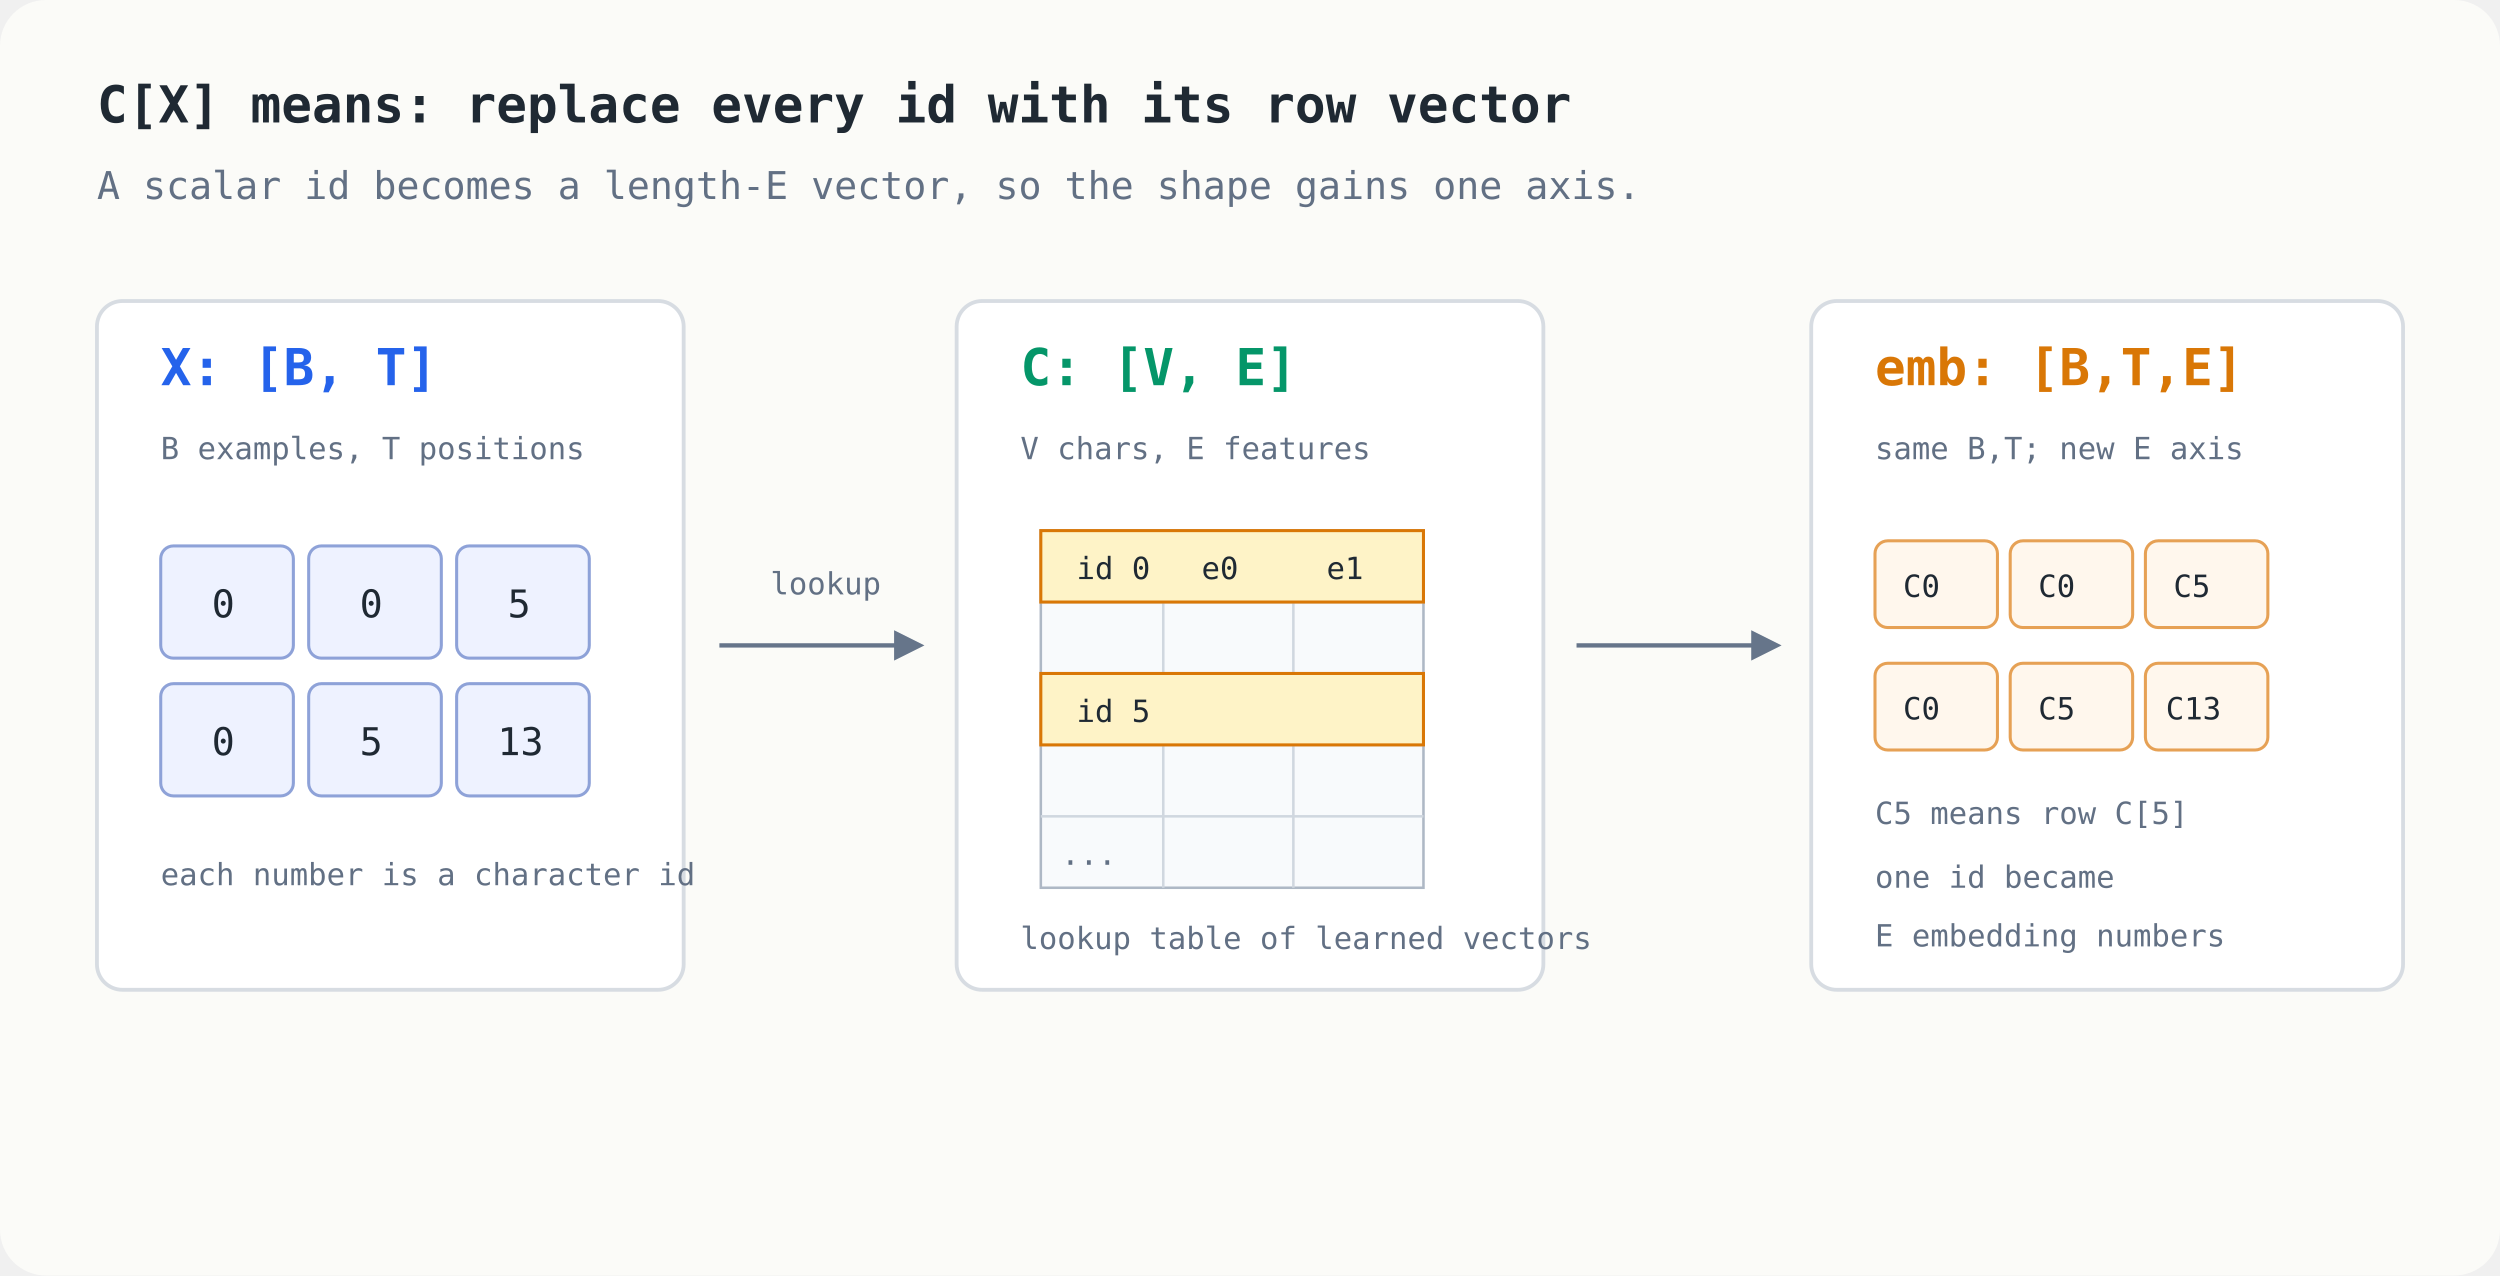
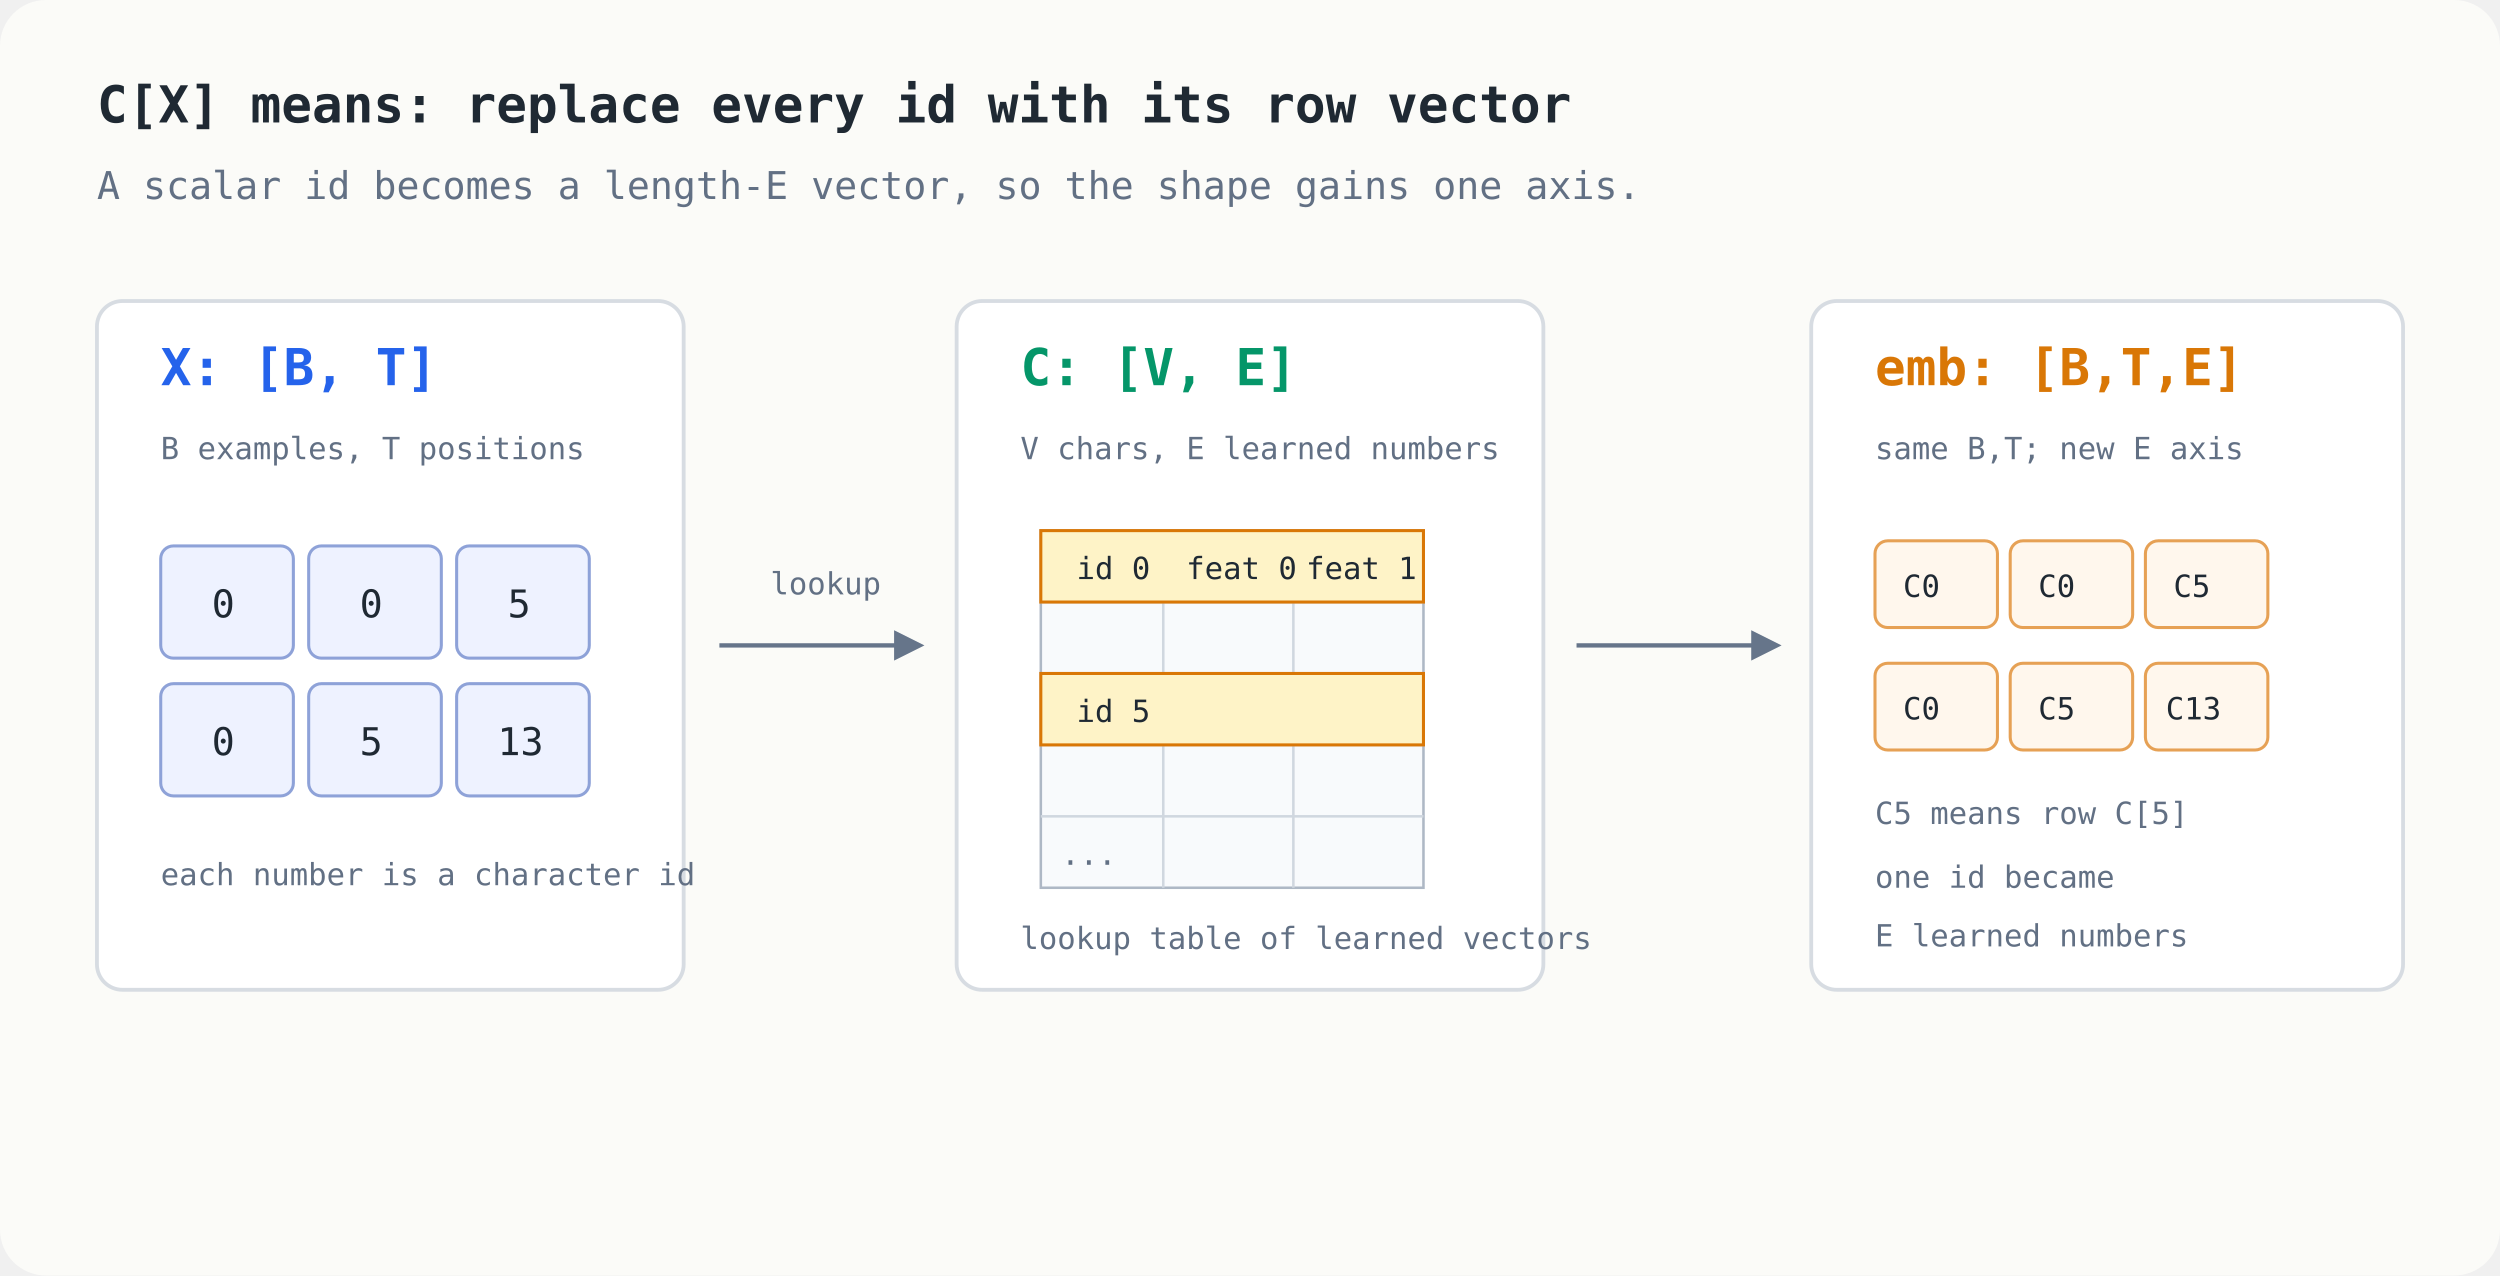
<svg xmlns="http://www.w3.org/2000/svg" viewBox="0 0 980 500" role="img" aria-labelledby="title desc">
  <defs>
    <style>
      .bg { fill: #fbfbf8; }
      .panel { fill: #ffffff; stroke: #d7dce2; stroke-width: 1.5; }
      .id { fill: #eef2ff; stroke: #8ea2d8; stroke-width: 1.2; }
      .table { fill: #f8fafc; stroke: #aeb8c5; stroke-width: 1; }
      .rowhi { fill: #fef3c7; stroke: #d97706; stroke-width: 1.2; }
      .vec { fill: #fff7ed; stroke: #e6a155; stroke-width: 1.2; }
      .ink { fill: #1f2933; }
      .muted { fill: #627084; }
      .blue { fill: #2563eb; }
      .green { fill: #059669; }
      .orange { fill: #d97706; }
      .line { stroke: #66758a; stroke-width: 1.7; fill: none; marker-end: url(#arrow); }
      .label { font: 700 20px ui-monospace, SFMono-Regular, Menlo, Consolas, monospace; }
      .text { font: 500 15px ui-monospace, SFMono-Regular, Menlo, Consolas, monospace; }
      .small { font: 500 12px ui-monospace, SFMono-Regular, Menlo, Consolas, monospace; }
    </style>
    <marker id="arrow" viewBox="0 0 10 10" refX="8" refY="5" markerWidth="7" markerHeight="7" orient="auto">
      <path d="M 0 0 L 10 5 L 0 10 z" fill="#66758a" />
    </marker>
  </defs>
  <rect class="bg" width="980" height="500" rx="18" />
  <text x="38" y="48" class="label ink">C[X] means: replace every id with its row vector</text>
  <text x="38" y="78" class="text muted">A scalar id becomes a length-E vector, so the shape gains one axis.</text>
  <rect x="38" y="118" width="230" height="270" rx="10" class="panel" />
  <text x="63" y="151" class="label blue">X: [B, T]</text>
  <text x="63" y="180" class="small muted">B examples, T positions</text>
  <g transform="translate(63 214)">
    <rect x="0" y="0" width="52" height="44" rx="5" class="id" />
    <rect x="58" y="0" width="52" height="44" rx="5" class="id" />
    <rect x="116" y="0" width="52" height="44" rx="5" class="id" />
    <text x="20" y="28" class="text ink">0</text>
    <text x="78" y="28" class="text ink">0</text>
    <text x="136" y="28" class="text ink">5</text>
    <rect x="0" y="54" width="52" height="44" rx="5" class="id" />
    <rect x="58" y="54" width="52" height="44" rx="5" class="id" />
    <rect x="116" y="54" width="52" height="44" rx="5" class="id" />
    <text x="20" y="82" class="text ink">0</text>
    <text x="78" y="82" class="text ink">5</text>
    <text x="132" y="82" class="text ink">13</text>
  </g>
  <text x="63" y="347" class="small muted">each number is a character id</text>
  <rect x="375" y="118" width="230" height="270" rx="10" class="panel" />
  <text x="400" y="151" class="label green">C: [V, E]</text>
-   <text x="400" y="180" class="small muted">V chars, E features</text>
+   <text x="400" y="180" class="small muted">V chars, E learned numbers</text>
  <g transform="translate(408 208)">
    <rect x="0" y="0" width="150" height="140" class="table" />
    <line x1="48" y1="0" x2="48" y2="140" stroke="#d0d7df" />
    <line x1="99" y1="0" x2="99" y2="140" stroke="#d0d7df" />
    <line x1="0" y1="28" x2="150" y2="28" stroke="#d0d7df" />
    <line x1="0" y1="56" x2="150" y2="56" stroke="#d0d7df" />
    <line x1="0" y1="84" x2="150" y2="84" stroke="#d0d7df" />
    <line x1="0" y1="112" x2="150" y2="112" stroke="#d0d7df" />
    <rect x="0" y="0" width="150" height="28" class="rowhi" />
    <rect x="0" y="56" width="150" height="28" class="rowhi" />
    <text x="14" y="19" class="small ink">id 0</text>
    <text x="14" y="75" class="small ink">id 5</text>
    <text x="8" y="131" class="small muted">...</text>
-     <text x="63" y="19" class="small ink">e0</text>
-     <text x="112" y="19" class="small ink">e1</text>
+     <text x="57" y="19" class="small ink">feat 0</text>
+     <text x="104" y="19" class="small ink">feat 1</text>
  </g>
  <text x="400" y="372" class="small muted">lookup table of learned vectors</text>
  <path d="M282 253 L360 253" class="line" />
  <path d="M618 253 L696 253" class="line" />
  <text x="302" y="233" class="small muted">lookup</text>
  <rect x="710" y="118" width="232" height="270" rx="10" class="panel" />
  <text x="735" y="151" class="label orange">emb: [B,T,E]</text>
  <text x="735" y="180" class="small muted">same B,T; new E axis</text>
  <g transform="translate(735 212)">
    <rect x="0" y="0" width="48" height="34" rx="5" class="vec" />
    <rect x="53" y="0" width="48" height="34" rx="5" class="vec" />
    <rect x="106" y="0" width="48" height="34" rx="5" class="vec" />
    <text x="11" y="22" class="small ink">C0</text>
    <text x="64" y="22" class="small ink">C0</text>
    <text x="117" y="22" class="small ink">C5</text>
    <rect x="0" y="48" width="48" height="34" rx="5" class="vec" />
    <rect x="53" y="48" width="48" height="34" rx="5" class="vec" />
    <rect x="106" y="48" width="48" height="34" rx="5" class="vec" />
    <text x="11" y="70" class="small ink">C0</text>
    <text x="64" y="70" class="small ink">C5</text>
    <text x="114" y="70" class="small ink">C13</text>
  </g>
  <text x="735" y="323" class="small muted">C5 means row C[5]</text>
  <text x="735" y="348" class="small muted">one id became</text>
-   <text x="735" y="371" class="small muted">E embedding numbers</text>
+   <text x="735" y="371" class="small muted">E learned numbers</text>
</svg>
